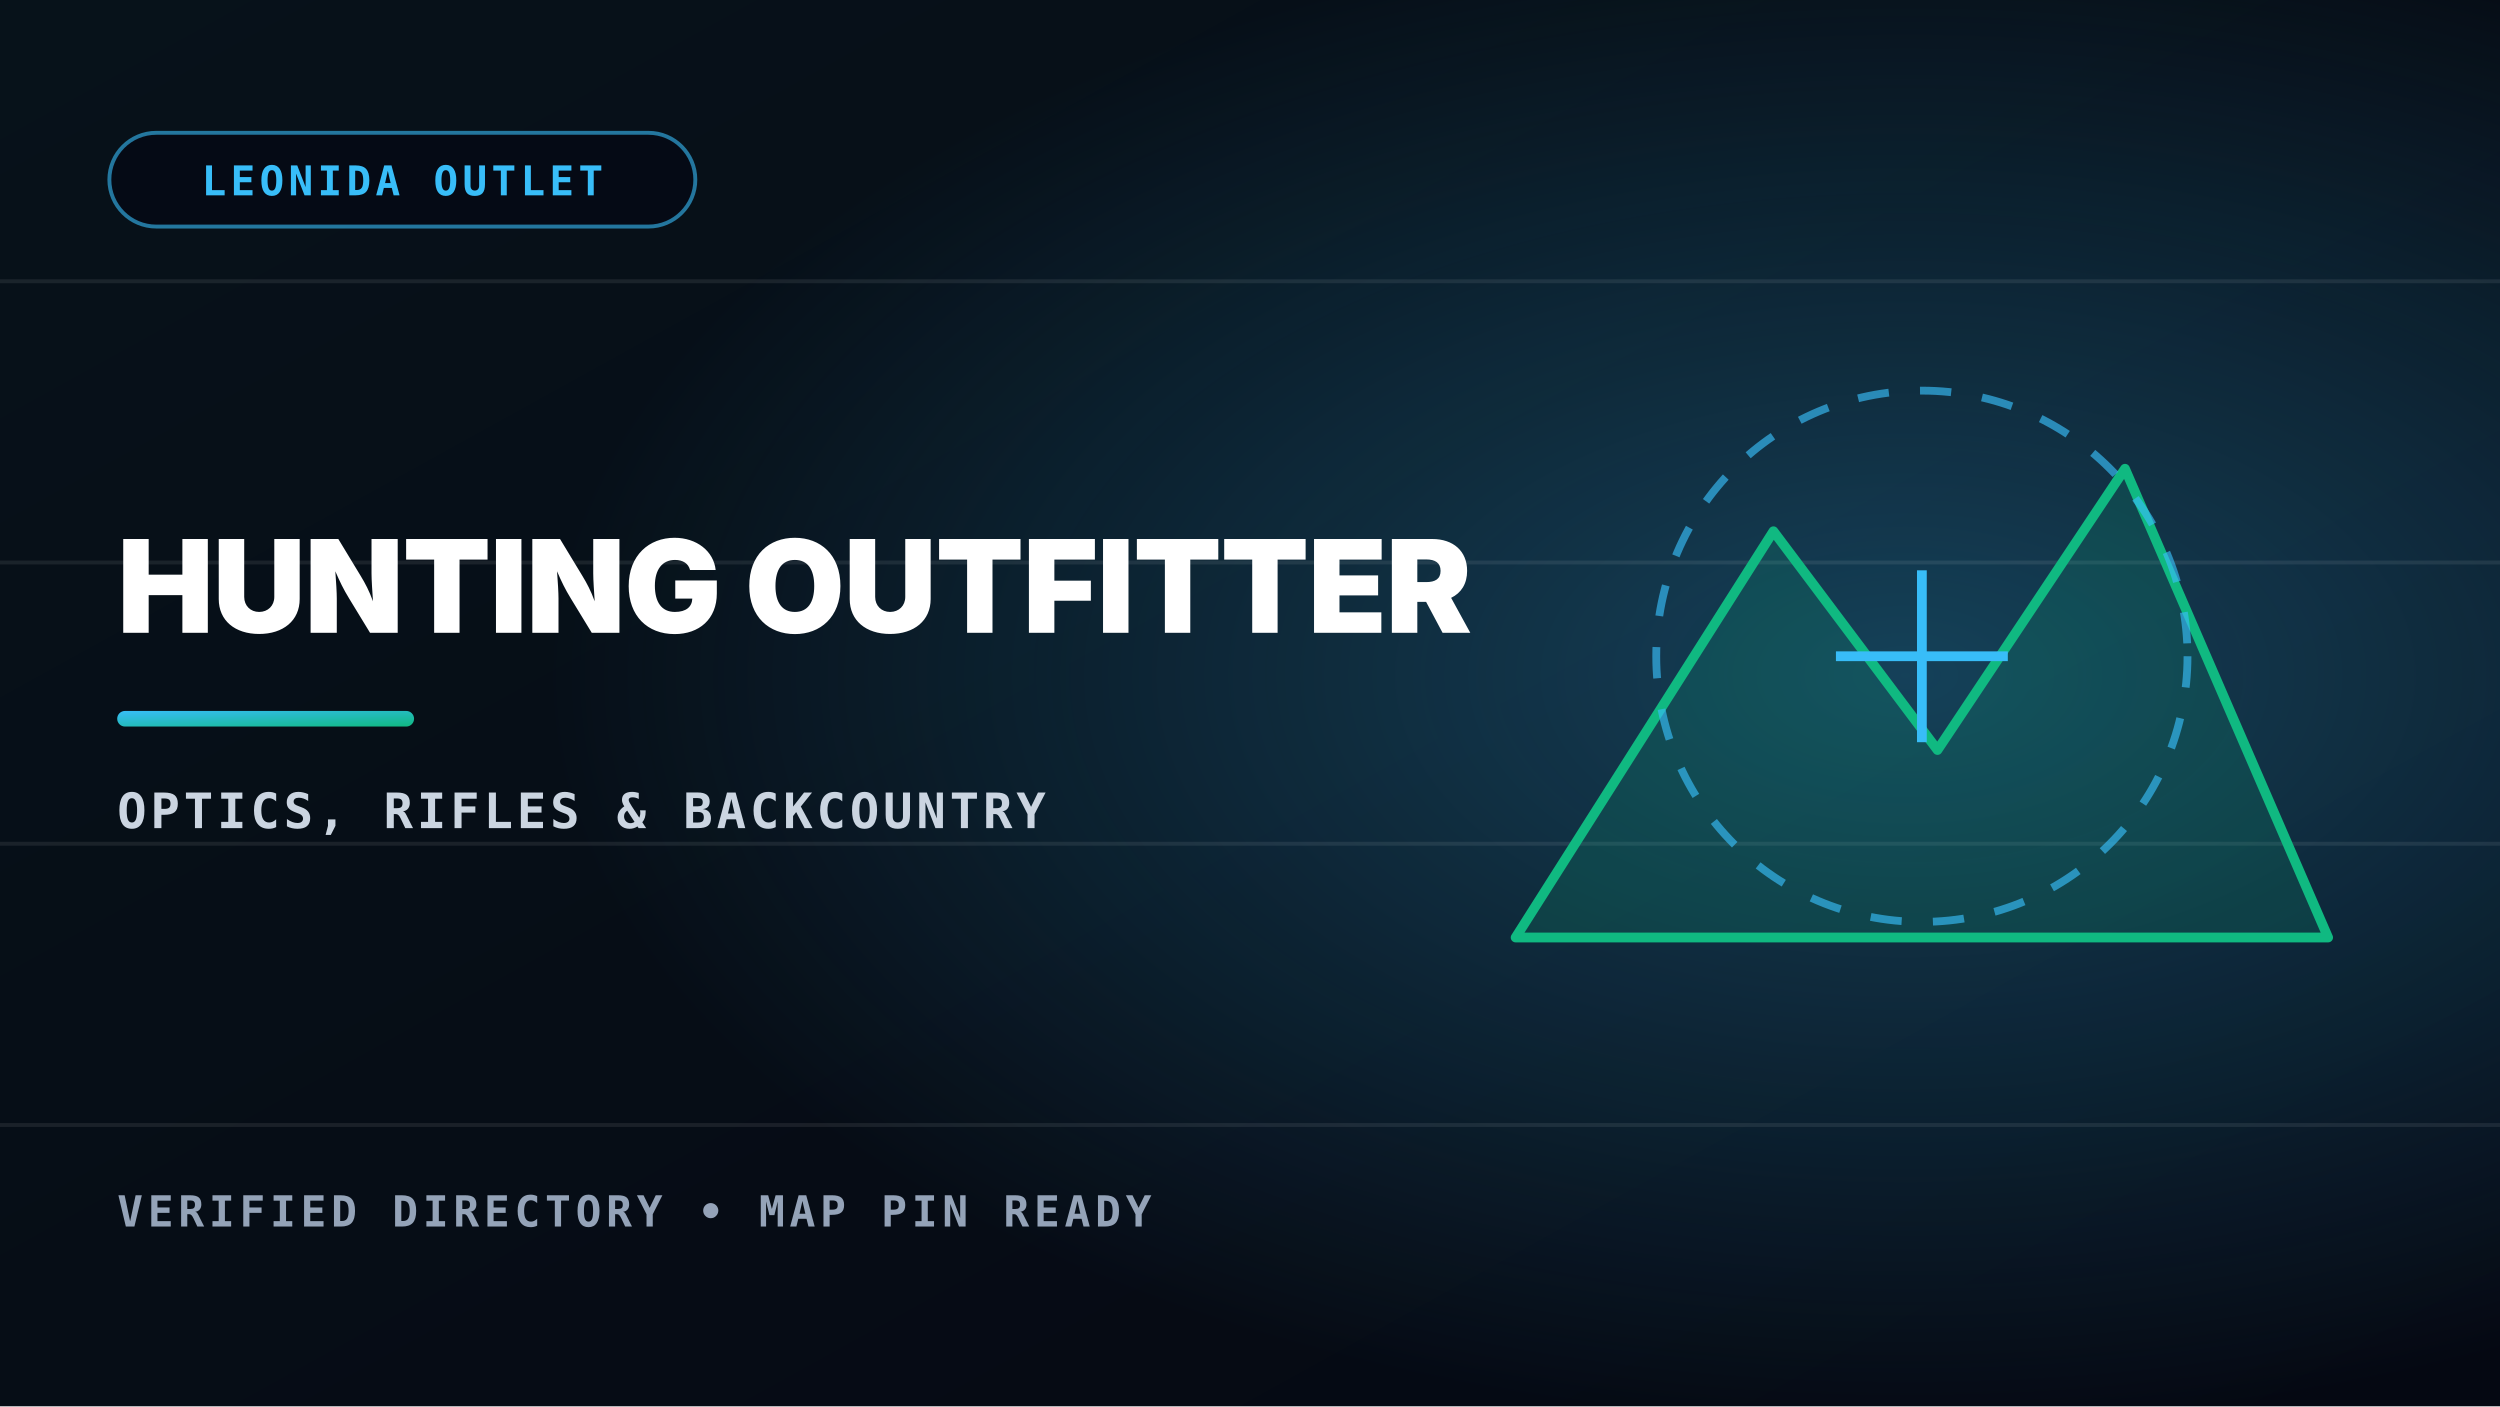
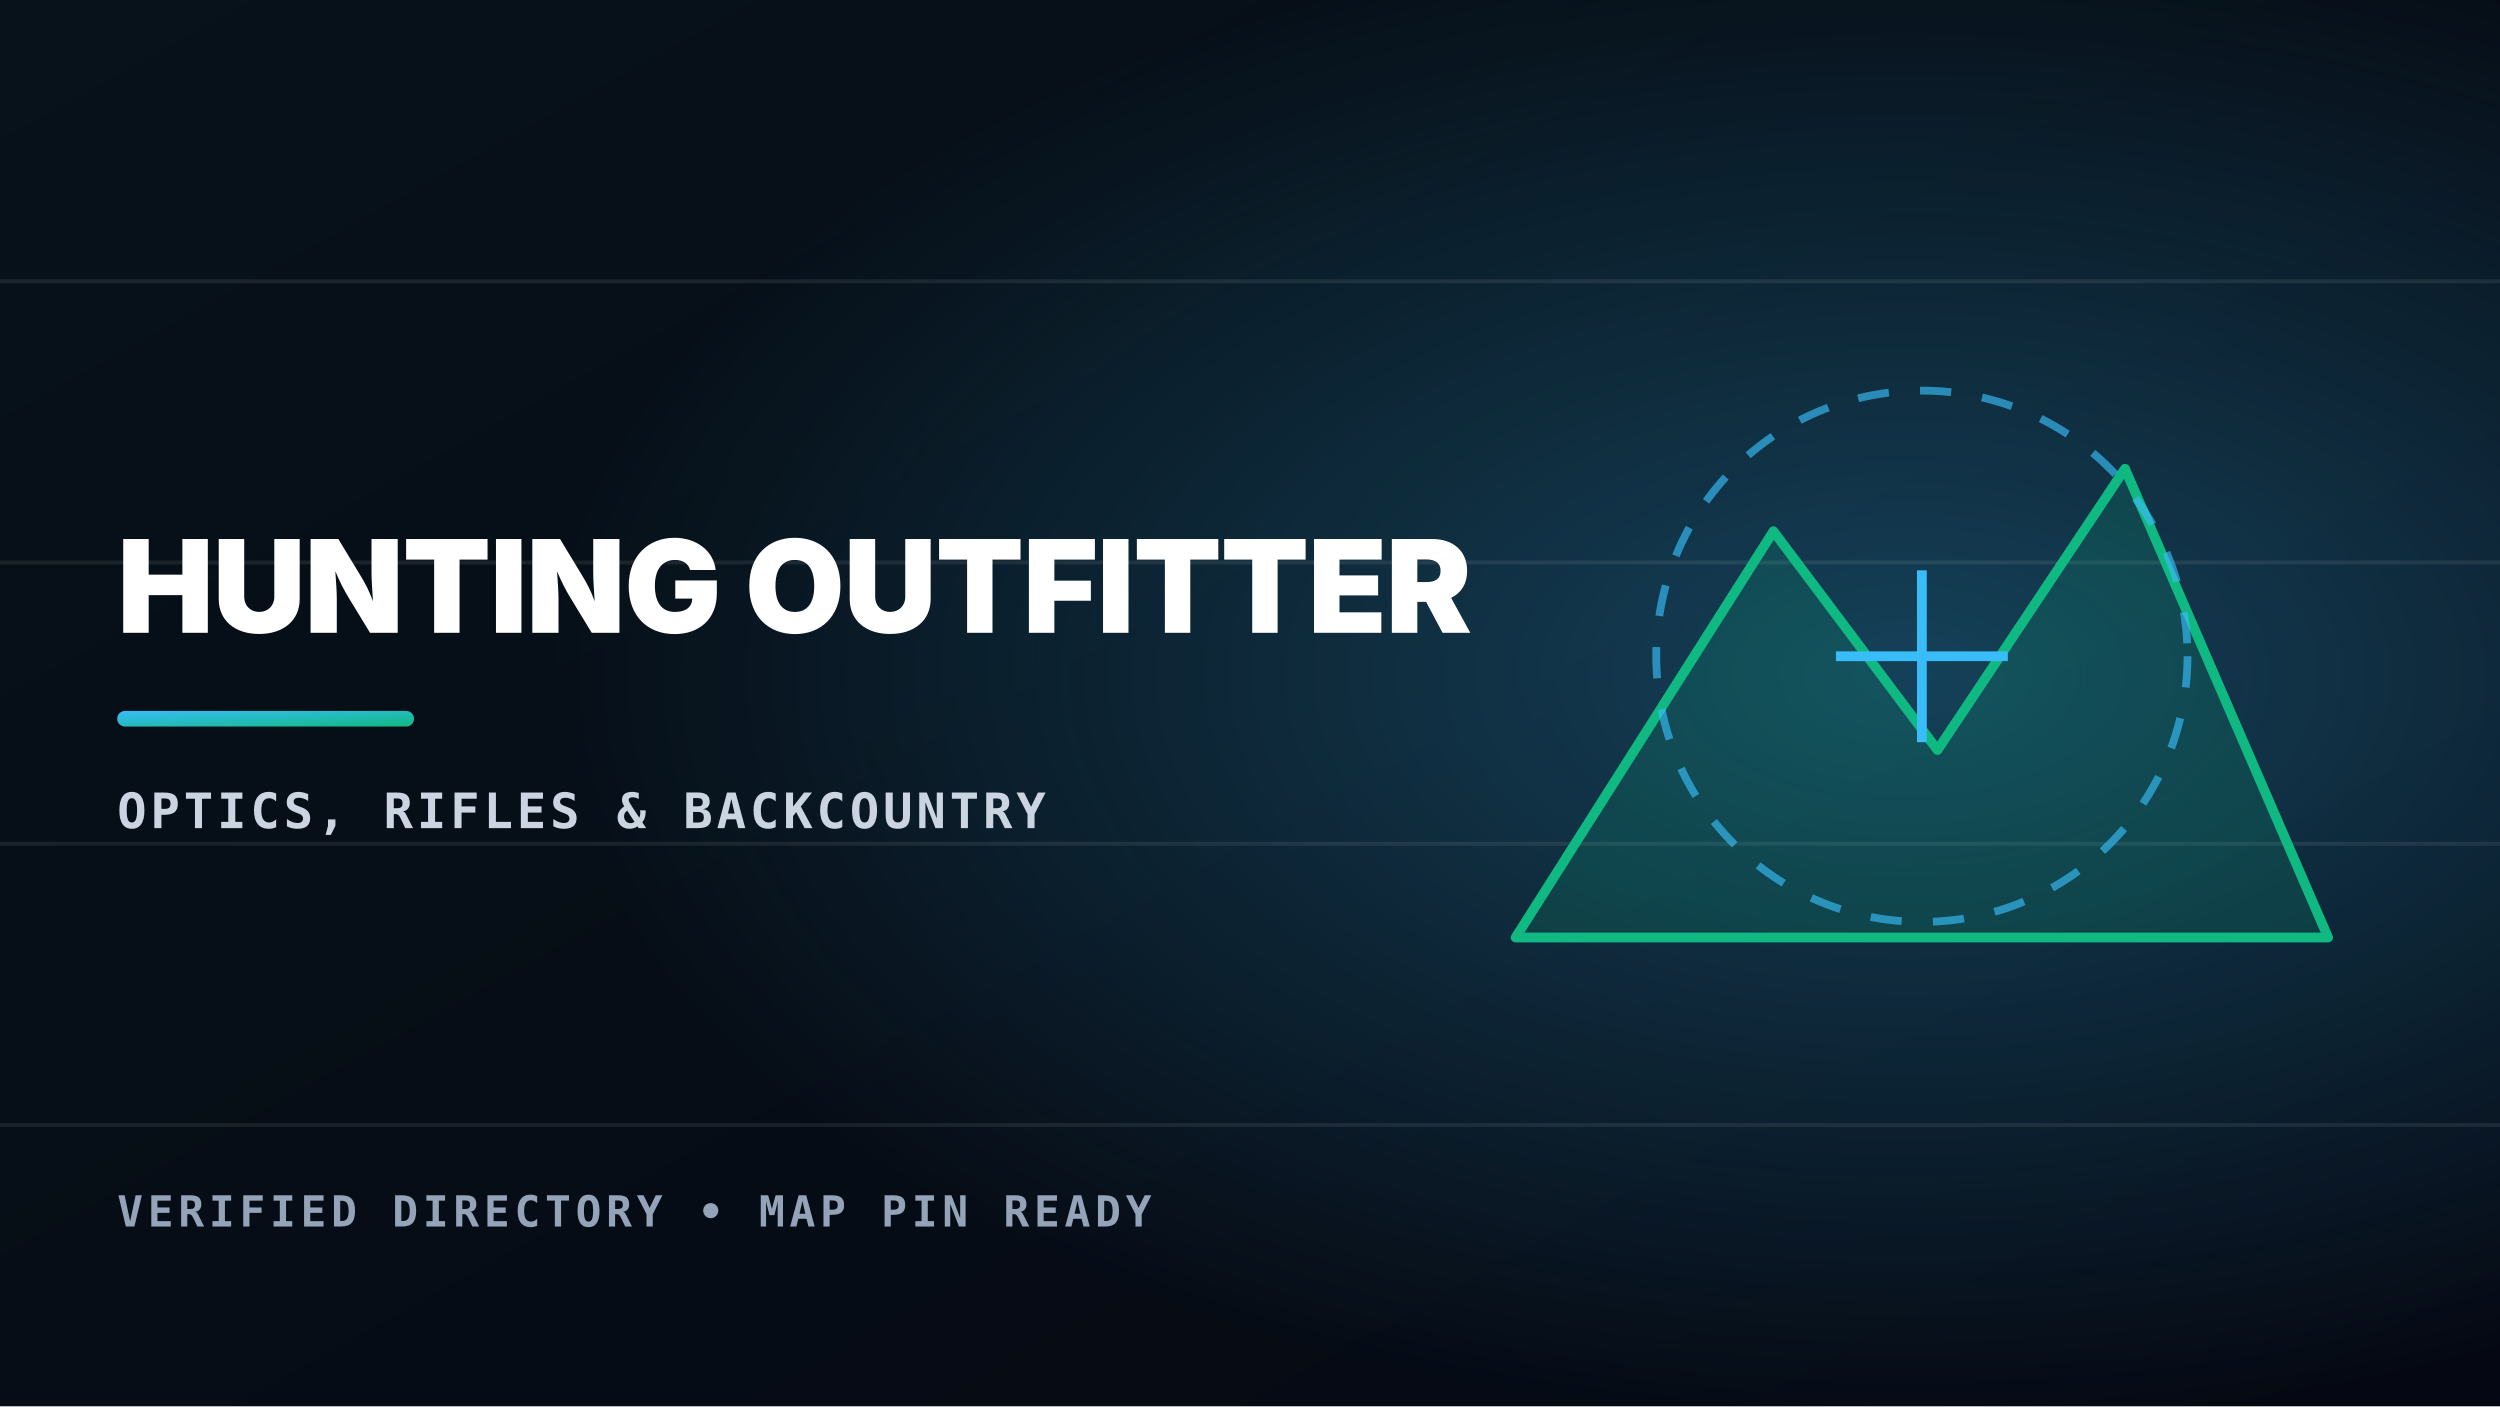
<svg xmlns="http://www.w3.org/2000/svg" viewBox="0 0 640 360" width="640" height="360" role="img" aria-label="HUNTING OUTFITTER Leonida Gun Store Category">
  <defs>
    <linearGradient id="bg" x1="0" y1="0" x2="1" y2="1">
      <stop offset="0%" stop-color="#07121a" />
      <stop offset="100%" stop-color="#050812" />
    </linearGradient>
    <radialGradient id="glow1" cx="76%" cy="48%" r="54%">
      <stop offset="0%" stop-color="#38bdf8" stop-opacity="0.3" />
      <stop offset="100%" stop-color="#38bdf8" stop-opacity="0" />
    </radialGradient>
    <linearGradient id="g1" x1="0" y1="0" x2="1" y2="1">
      <stop offset="0%" stop-color="#38bdf8" />
      <stop offset="100%" stop-color="#10b981" />
    </linearGradient>
  </defs>
  <rect width="640" height="360" fill="url(#bg)" />
  <rect width="640" height="360" fill="url(#glow1)" />
  <g opacity="0.08" stroke="#ffffff" stroke-width="1">
    <line x1="0" y1="72" x2="640" y2="72" />
    <line x1="0" y1="144" x2="640" y2="144" />
    <line x1="0" y1="216" x2="640" y2="216" />
    <line x1="0" y1="288" x2="640" y2="288" />
  </g>
  <g transform="translate(492,178)" fill="none">
    <path d="M-104 62 L-38 -42 L4 14 L52 -58 L104 62 Z" fill="#10b981" fill-opacity="0.16" stroke="#10b981" stroke-width="2.5" stroke-linejoin="round" />
    <circle cx="0" cy="-10" r="68" stroke="#38bdf8" stroke-width="2" stroke-dasharray="8 8" opacity="0.65" />
    <line x1="-22" y1="-10" x2="22" y2="-10" stroke="#38bdf8" stroke-width="2.5" />
    <line x1="0" y1="-32" x2="0" y2="12" stroke="#38bdf8" stroke-width="2.5" />
  </g>
-   <rect x="28" y="34" width="150" height="24" rx="12" fill="rgba(5,9,20,0.8)" stroke="#38bdf8" stroke-opacity="0.6" />
-   <text x="103" y="50" text-anchor="middle" fill="#38bdf8" font-family="ui-monospace,Consolas,monospace" font-size="10.5" font-weight="800" letter-spacing="1.1">LEONIDA OUTLET</text>
  <text x="30" y="162" fill="#ffffff" font-family="system-ui,-apple-system,Segoe UI,sans-serif" font-size="33" font-weight="900" letter-spacing="-0.3">HUNTING OUTFITTER</text>
  <rect x="30" y="182" width="76" height="4" rx="2" fill="url(#g1)" />
  <text x="30" y="212" fill="#cbd5e1" font-family="ui-monospace,Consolas,monospace" font-size="12.5" font-weight="700" letter-spacing="1">OPTICS, RIFLES &amp; BACKCOUNTRY</text>
  <text x="30" y="314" fill="#94a3b8" font-family="ui-monospace,Consolas,monospace" font-size="11" font-weight="700" letter-spacing="1.2">VERIFIED DIRECTORY • MAP PIN READY</text>
</svg>
